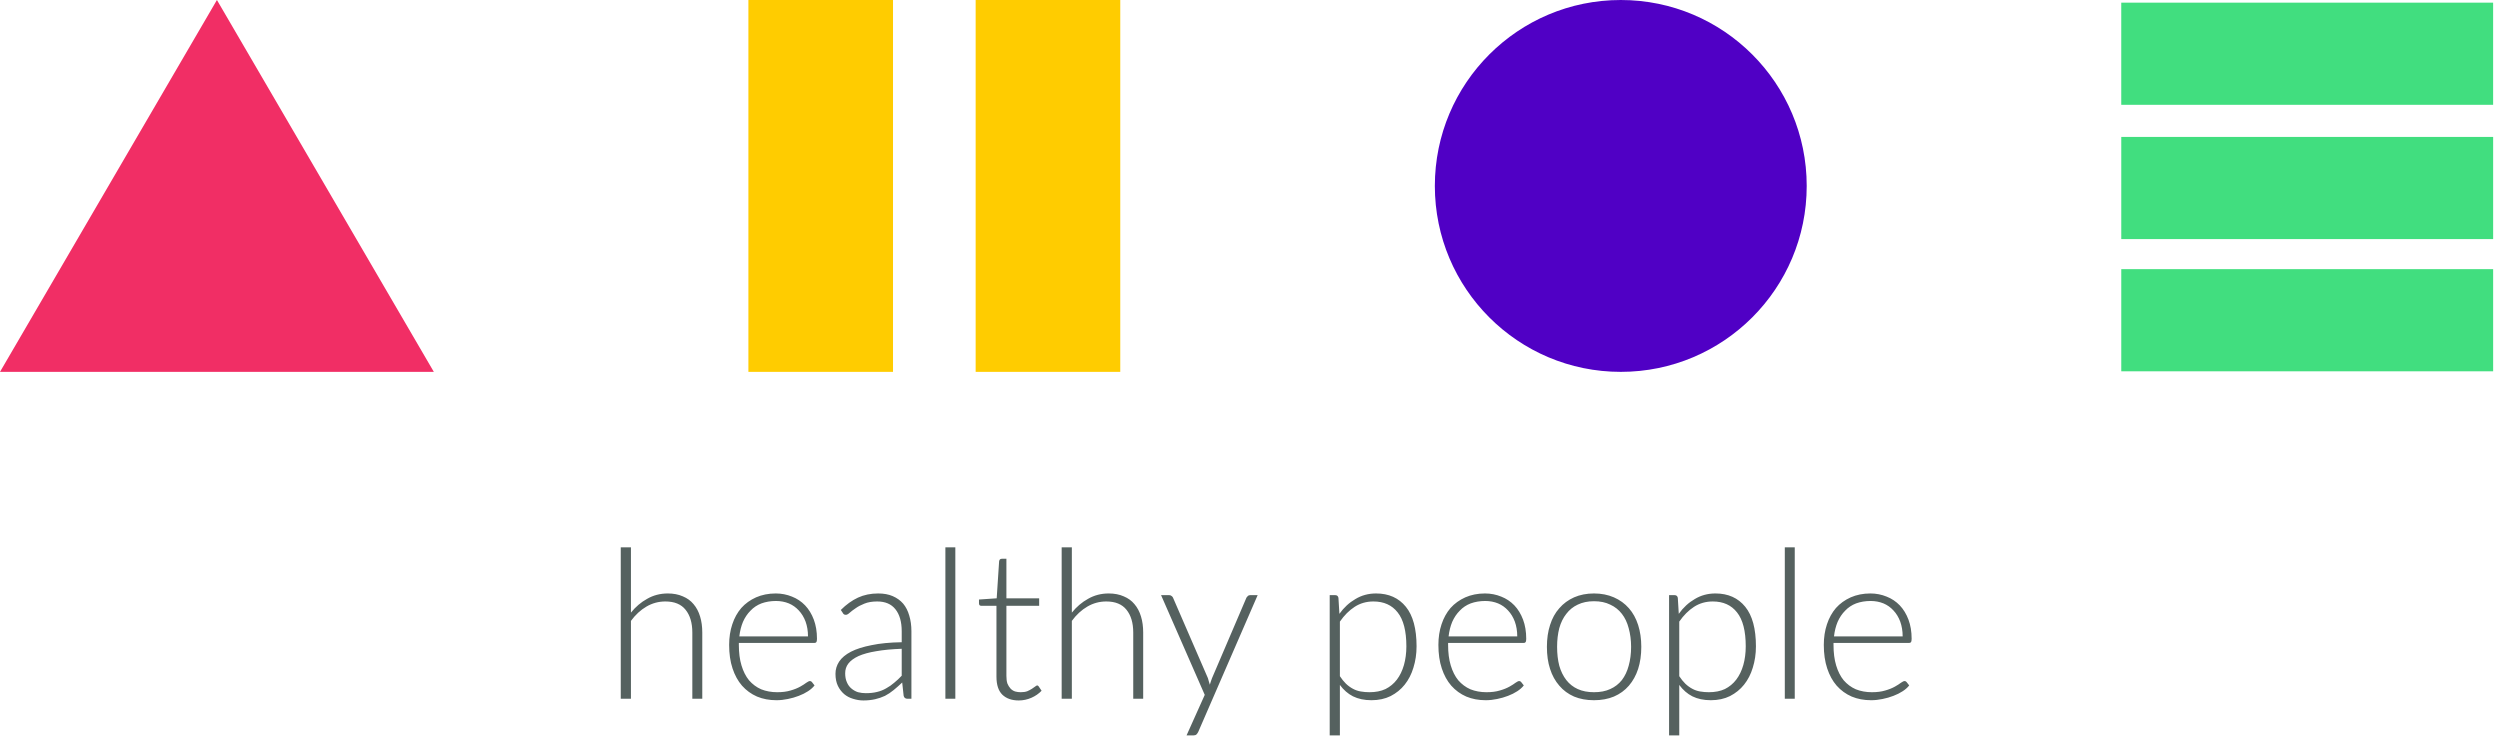
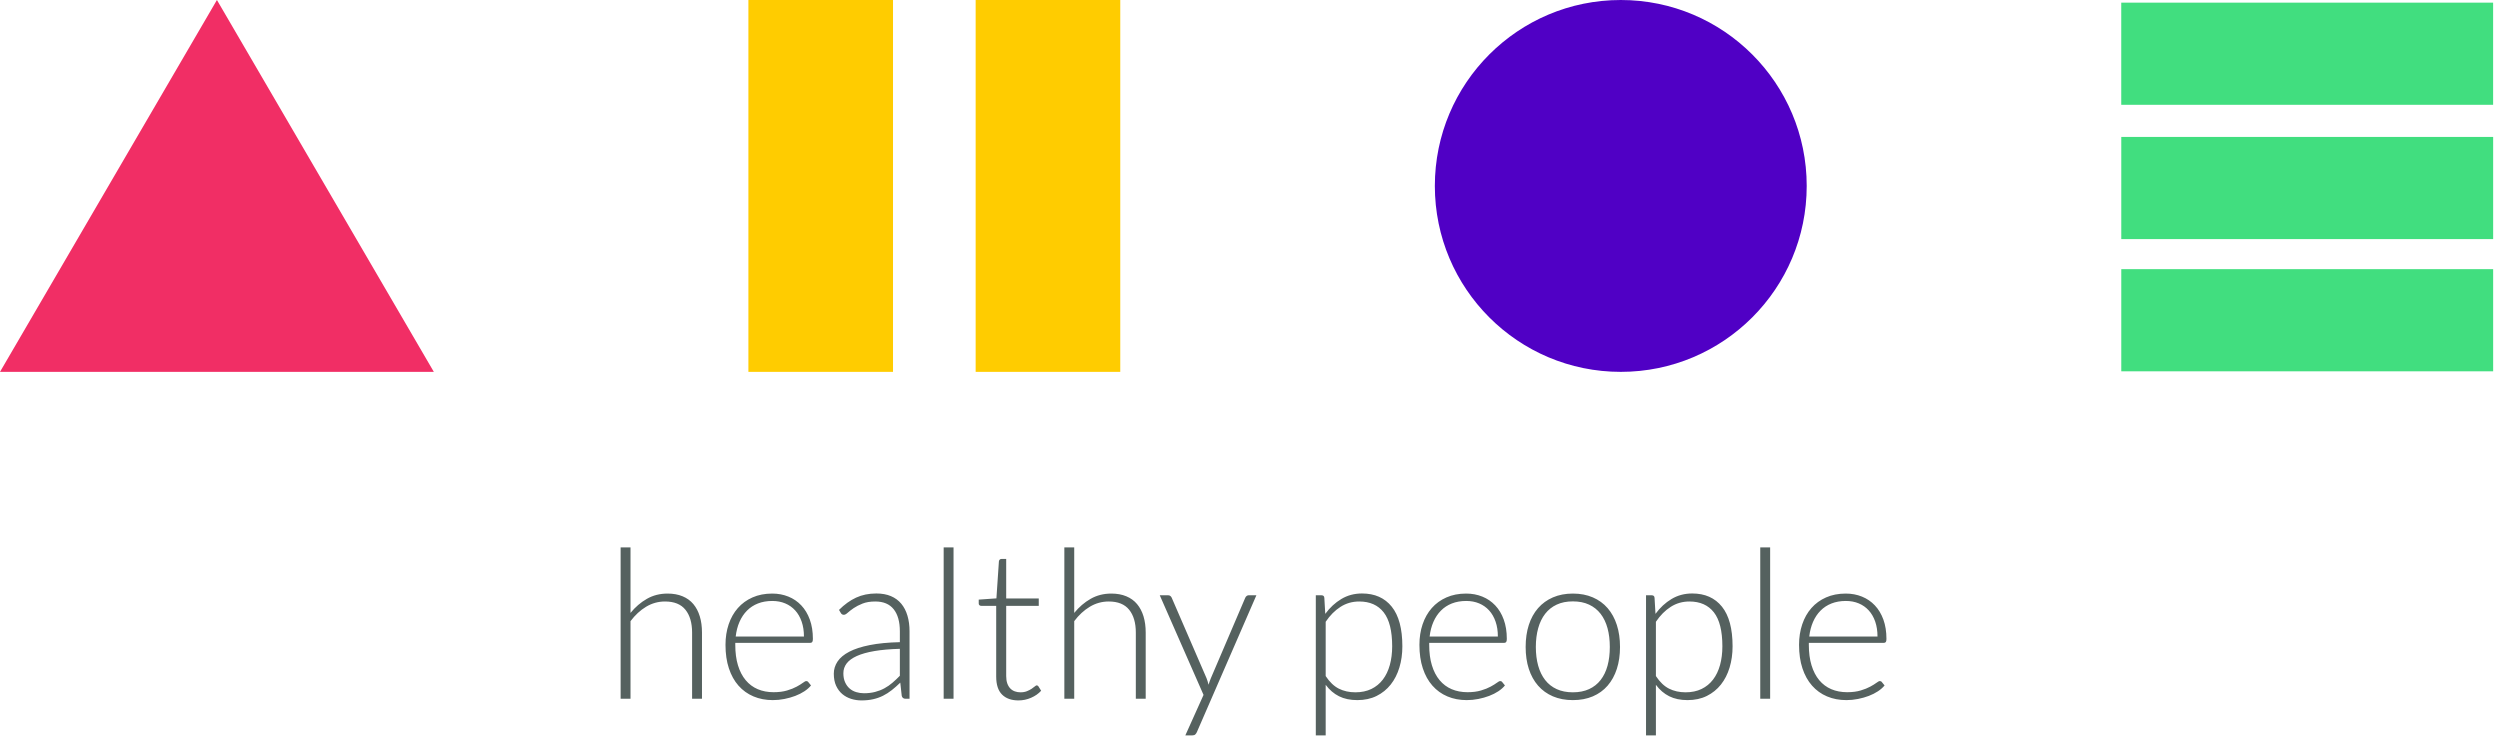
- <svg xmlns="http://www.w3.org/2000/svg" width="161" height="48" viewBox="0 0 161 48">
-   <g fill="none" fill-rule="evenodd">
-     <polygon fill="#F12E65" points="13.97 0 27.939 23.948 0 23.948" />
-     <g fill="#FC0" transform="translate(48.197)">
-       <rect width="9.313" height="23.948" />
-       <rect width="9.313" height="23.948" x="14.635" />
+ <svg xmlns="http://www.w3.org/2000/svg" width="161px" height="48px" viewBox="0 0 161 48" version="1.1">
+   <defs />
+   <g id="Page-1" stroke="none" stroke-width="1" fill="none" fill-rule="evenodd">
+     <g id="Artboard" transform="translate(-172, -144)">
+       <g id="alloe-logo" transform="translate(172, 144)">
+         <polygon id="Shape" fill="#F12E65" fill-rule="nonzero" points="13.97 0 27.939 23.948 0 23.948" />
+         <g id="Group" transform="translate(48.197, 0)" fill-rule="nonzero" fill="#FFCC00">
+           <rect id="Rectangle-path" x="0" y="0" width="9.313" height="23.948" />
+           <rect id="Rectangle-path" x="14.635" y="0" width="9.313" height="23.948" />
+         </g>
+         <circle id="Oval" fill="#5000C5" fill-rule="nonzero" cx="104.378" cy="11.974" r="11.974" />
+         <g id="Group" transform="translate(135.61, 0)" fill-rule="nonzero" fill="#41DE7F">
+           <rect id="Rectangle-path" transform="translate(12.974, 20.6225) rotate(-90) translate(-12.974, -20.6225) " x="9.684" y="8.649" width="6.579" height="23.948" />
+           <rect id="Rectangle-path" transform="translate(12.974, 12.1075) rotate(-90) translate(-12.974, -12.1075) " x="9.684" y="0.134" width="6.579" height="23.948" />
+           <rect id="Rectangle-path" transform="translate(12.973, 3.4605) rotate(-90) translate(-12.973, -3.4605) " x="9.684" y="-8.514" width="6.579" height="23.948" />
+         </g>
+         <path d="M39.968,45 L39.968,35.252 L40.605,35.252 L40.605,39.472 C40.913,39.093 41.265,38.79 41.66,38.565 C42.055,38.339 42.499,38.226 42.99,38.226 C43.356,38.226 43.679,38.284 43.958,38.401 C44.237,38.517 44.469,38.684 44.652,38.903 C44.835,39.122 44.973,39.385 45.067,39.694 C45.161,40.002 45.208,40.35 45.208,40.739 L45.208,45 L44.571,45 L44.571,40.739 C44.571,40.113 44.428,39.623 44.142,39.268 C43.857,38.913 43.419,38.736 42.829,38.736 C42.392,38.736 41.985,38.848 41.61,39.074 C41.235,39.299 40.9,39.609 40.605,40.002 L40.605,45 L39.968,45 Z M49.73,38.226 C50.106,38.226 50.453,38.291 50.772,38.421 C51.092,38.55 51.368,38.739 51.603,38.987 C51.837,39.235 52.021,39.539 52.152,39.901 C52.284,40.263 52.35,40.678 52.35,41.148 C52.35,41.246 52.335,41.313 52.306,41.349 C52.277,41.384 52.232,41.402 52.169,41.402 L47.352,41.402 L47.352,41.529 C47.352,42.03 47.41,42.47 47.526,42.849 C47.642,43.229 47.807,43.547 48.022,43.804 C48.236,44.061 48.495,44.254 48.799,44.384 C49.103,44.513 49.442,44.578 49.817,44.578 C50.152,44.578 50.443,44.541 50.688,44.467 C50.934,44.394 51.141,44.311 51.308,44.219 C51.476,44.128 51.609,44.045 51.707,43.972 C51.805,43.898 51.877,43.861 51.921,43.861 C51.979,43.861 52.024,43.883 52.055,43.928 L52.229,44.142 C52.122,44.276 51.98,44.401 51.804,44.518 C51.628,44.634 51.431,44.733 51.214,44.816 C50.998,44.898 50.765,44.964 50.518,45.013 C50.27,45.063 50.021,45.087 49.77,45.087 C49.315,45.087 48.9,45.008 48.524,44.849 C48.149,44.691 47.828,44.46 47.559,44.156 C47.291,43.852 47.085,43.48 46.94,43.04 C46.795,42.6 46.722,42.097 46.722,41.529 C46.722,41.051 46.79,40.61 46.926,40.206 C47.063,39.802 47.259,39.454 47.516,39.161 C47.773,38.868 48.088,38.639 48.461,38.474 C48.834,38.309 49.257,38.226 49.73,38.226 Z M49.737,38.702 C49.393,38.702 49.085,38.756 48.812,38.863 C48.54,38.97 48.304,39.124 48.106,39.325 C47.907,39.526 47.746,39.767 47.623,40.049 C47.5,40.33 47.419,40.645 47.379,40.993 L51.774,40.993 C51.774,40.636 51.725,40.316 51.626,40.032 C51.528,39.748 51.39,39.508 51.211,39.312 C51.032,39.115 50.818,38.964 50.568,38.859 C50.318,38.754 50.041,38.702 49.737,38.702 Z M58.32,45 C58.186,45 58.103,44.937 58.072,44.812 L57.978,43.962 C57.795,44.14 57.613,44.301 57.432,44.444 C57.251,44.587 57.062,44.707 56.866,44.806 C56.669,44.904 56.457,44.979 56.229,45.03 C56.001,45.082 55.751,45.107 55.479,45.107 C55.251,45.107 55.03,45.074 54.816,45.007 C54.601,44.94 54.411,44.837 54.246,44.699 C54.081,44.56 53.948,44.382 53.847,44.166 C53.747,43.949 53.697,43.689 53.697,43.385 C53.697,43.104 53.777,42.843 53.938,42.601 C54.099,42.36 54.35,42.15 54.692,41.972 C55.033,41.793 55.473,41.65 56.012,41.543 C56.55,41.436 57.196,41.373 57.951,41.355 L57.951,40.658 C57.951,40.042 57.818,39.567 57.553,39.235 C57.287,38.902 56.893,38.736 56.37,38.736 C56.048,38.736 55.775,38.78 55.549,38.87 C55.324,38.959 55.133,39.057 54.976,39.164 C54.82,39.272 54.693,39.37 54.594,39.459 C54.496,39.548 54.414,39.593 54.347,39.593 C54.257,39.593 54.19,39.553 54.146,39.472 L54.032,39.278 C54.38,38.93 54.746,38.666 55.13,38.488 C55.515,38.309 55.95,38.22 56.437,38.22 C56.794,38.22 57.107,38.277 57.375,38.39 C57.643,38.504 57.865,38.667 58.042,38.88 C58.218,39.092 58.351,39.349 58.44,39.65 C58.53,39.952 58.574,40.288 58.574,40.658 L58.574,45 L58.32,45 Z M55.64,44.645 C55.899,44.645 56.137,44.617 56.353,44.561 C56.57,44.505 56.771,44.427 56.956,44.327 C57.142,44.226 57.315,44.107 57.475,43.968 C57.636,43.83 57.795,43.68 57.951,43.519 L57.951,41.784 C57.317,41.802 56.771,41.85 56.313,41.928 C55.855,42.006 55.478,42.112 55.181,42.246 C54.884,42.38 54.665,42.54 54.524,42.725 C54.383,42.911 54.313,43.122 54.313,43.358 C54.313,43.582 54.35,43.775 54.424,43.938 C54.497,44.101 54.594,44.235 54.715,44.34 C54.836,44.445 54.976,44.522 55.137,44.571 C55.298,44.62 55.465,44.645 55.64,44.645 Z M61.408,35.252 L61.408,45 L60.772,45 L60.772,35.252 L61.408,35.252 Z M65.589,45.107 C65.138,45.107 64.786,44.982 64.534,44.732 C64.282,44.482 64.155,44.096 64.155,43.573 L64.155,39.017 L63.197,39.017 C63.148,39.017 63.108,39.004 63.077,38.977 C63.045,38.95 63.03,38.912 63.03,38.863 L63.03,38.615 L64.169,38.535 L64.33,36.149 C64.334,36.109 64.351,36.073 64.38,36.042 C64.409,36.011 64.448,35.995 64.497,35.995 L64.799,35.995 L64.799,38.541 L66.896,38.541 L66.896,39.017 L64.799,39.017 L64.799,43.539 C64.799,43.723 64.822,43.88 64.869,44.012 C64.916,44.144 64.981,44.252 65.063,44.337 C65.146,44.422 65.243,44.484 65.355,44.524 C65.466,44.565 65.587,44.585 65.716,44.585 C65.877,44.585 66.016,44.561 66.132,44.514 C66.248,44.467 66.349,44.416 66.433,44.36 C66.518,44.304 66.587,44.253 66.641,44.206 C66.695,44.159 66.737,44.136 66.768,44.136 C66.804,44.136 66.84,44.158 66.876,44.203 L67.05,44.484 C66.88,44.672 66.665,44.822 66.403,44.936 C66.142,45.05 65.871,45.107 65.589,45.107 Z M68.544,45 L68.544,35.252 L69.18,35.252 L69.18,39.472 C69.489,39.093 69.84,38.79 70.236,38.565 C70.631,38.339 71.074,38.226 71.566,38.226 C71.932,38.226 72.255,38.284 72.534,38.401 C72.813,38.517 73.044,38.684 73.227,38.903 C73.41,39.122 73.549,39.385 73.643,39.694 C73.736,40.002 73.783,40.35 73.783,40.739 L73.783,45 L73.147,45 L73.147,40.739 C73.147,40.113 73.004,39.623 72.718,39.268 C72.432,38.913 71.994,38.736 71.405,38.736 C70.967,38.736 70.561,38.848 70.185,39.074 C69.81,39.299 69.475,39.609 69.18,40.002 L69.18,45 L68.544,45 Z M77.08,47.144 C77.053,47.207 77.018,47.258 76.976,47.298 C76.933,47.338 76.872,47.358 76.792,47.358 L76.336,47.358 L77.508,44.752 L74.688,38.334 L75.217,38.334 C75.284,38.334 75.337,38.35 75.375,38.384 C75.413,38.417 75.44,38.454 75.458,38.494 L77.703,43.68 C77.73,43.747 77.753,43.815 77.773,43.884 C77.793,43.954 77.812,44.024 77.83,44.096 C77.852,44.024 77.876,43.954 77.9,43.884 C77.925,43.815 77.951,43.747 77.978,43.68 L80.195,38.494 C80.218,38.445 80.249,38.406 80.289,38.377 C80.329,38.348 80.374,38.334 80.423,38.334 L80.912,38.334 L77.08,47.144 Z M84.738,47.358 L84.738,38.334 L85.086,38.334 C85.144,38.334 85.191,38.346 85.227,38.37 C85.263,38.395 85.283,38.438 85.287,38.501 L85.347,39.533 C85.642,39.131 85.987,38.811 86.383,38.575 C86.778,38.338 87.221,38.22 87.713,38.22 C88.534,38.22 89.173,38.503 89.629,39.071 C90.084,39.638 90.312,40.489 90.312,41.623 C90.312,42.11 90.249,42.565 90.121,42.987 C89.994,43.409 89.807,43.775 89.562,44.085 C89.316,44.396 89.014,44.64 88.654,44.819 C88.294,44.998 87.88,45.087 87.411,45.087 C86.955,45.087 86.562,45.004 86.232,44.839 C85.901,44.674 85.616,44.428 85.374,44.102 L85.374,47.358 L84.738,47.358 Z M87.532,38.736 C87.089,38.736 86.689,38.851 86.329,39.081 C85.969,39.311 85.651,39.631 85.374,40.042 L85.374,43.539 C85.629,43.924 85.911,44.194 86.222,44.35 C86.532,44.506 86.886,44.585 87.284,44.585 C87.677,44.585 88.021,44.513 88.316,44.37 C88.61,44.227 88.857,44.025 89.056,43.764 C89.255,43.503 89.404,43.19 89.505,42.826 C89.605,42.462 89.656,42.061 89.656,41.623 C89.656,40.632 89.474,39.902 89.11,39.436 C88.746,38.969 88.22,38.736 87.532,38.736 Z M94.419,38.226 C94.795,38.226 95.142,38.291 95.461,38.421 C95.781,38.55 96.057,38.739 96.292,38.987 C96.526,39.235 96.71,39.539 96.841,39.901 C96.973,40.263 97.039,40.678 97.039,41.148 C97.039,41.246 97.024,41.313 96.995,41.349 C96.966,41.384 96.921,41.402 96.858,41.402 L92.041,41.402 L92.041,41.529 C92.041,42.03 92.099,42.47 92.215,42.849 C92.331,43.229 92.496,43.547 92.711,43.804 C92.925,44.061 93.184,44.254 93.488,44.384 C93.792,44.513 94.131,44.578 94.506,44.578 C94.841,44.578 95.132,44.541 95.377,44.467 C95.623,44.394 95.83,44.311 95.997,44.219 C96.165,44.128 96.298,44.045 96.396,43.972 C96.494,43.898 96.566,43.861 96.61,43.861 C96.668,43.861 96.713,43.883 96.744,43.928 L96.918,44.142 C96.811,44.276 96.669,44.401 96.493,44.518 C96.317,44.634 96.12,44.733 95.903,44.816 C95.687,44.898 95.454,44.964 95.207,45.013 C94.959,45.063 94.71,45.087 94.46,45.087 C94.004,45.087 93.589,45.008 93.213,44.849 C92.838,44.691 92.517,44.46 92.249,44.156 C91.98,43.852 91.774,43.48 91.629,43.04 C91.484,42.6 91.411,42.097 91.411,41.529 C91.411,41.051 91.479,40.61 91.615,40.206 C91.752,39.802 91.948,39.454 92.205,39.161 C92.462,38.868 92.777,38.639 93.15,38.474 C93.523,38.309 93.946,38.226 94.419,38.226 Z M94.426,38.702 C94.082,38.702 93.774,38.756 93.501,38.863 C93.229,38.97 92.993,39.124 92.795,39.325 C92.596,39.526 92.435,39.767 92.312,40.049 C92.189,40.33 92.108,40.645 92.068,40.993 L96.463,40.993 C96.463,40.636 96.414,40.316 96.315,40.032 C96.217,39.748 96.079,39.508 95.9,39.312 C95.721,39.115 95.507,38.964 95.257,38.859 C95.007,38.754 94.73,38.702 94.426,38.702 Z M101.293,38.226 C101.771,38.226 102.199,38.308 102.577,38.471 C102.954,38.634 103.272,38.865 103.531,39.164 C103.79,39.464 103.988,39.824 104.124,40.246 C104.26,40.668 104.329,41.141 104.329,41.663 C104.329,42.186 104.26,42.657 104.124,43.077 C103.988,43.497 103.79,43.857 103.531,44.156 C103.272,44.455 102.954,44.685 102.577,44.846 C102.199,45.007 101.771,45.087 101.293,45.087 C100.816,45.087 100.388,45.007 100.01,44.846 C99.633,44.685 99.314,44.455 99.052,44.156 C98.791,43.857 98.592,43.497 98.456,43.077 C98.32,42.657 98.252,42.186 98.252,41.663 C98.252,41.141 98.32,40.668 98.456,40.246 C98.592,39.824 98.791,39.464 99.052,39.164 C99.314,38.865 99.633,38.634 100.01,38.471 C100.388,38.308 100.816,38.226 101.293,38.226 Z M101.293,44.585 C101.691,44.585 102.038,44.516 102.335,44.38 C102.632,44.244 102.88,44.049 103.079,43.794 C103.278,43.539 103.426,43.232 103.525,42.873 C103.623,42.513 103.672,42.11 103.672,41.663 C103.672,41.221 103.623,40.819 103.525,40.457 C103.426,40.096 103.278,39.786 103.079,39.529 C102.88,39.273 102.632,39.075 102.335,38.937 C102.038,38.798 101.691,38.729 101.293,38.729 C100.896,38.729 100.549,38.798 100.252,38.937 C99.955,39.075 99.707,39.273 99.508,39.529 C99.309,39.786 99.16,40.096 99.059,40.457 C98.959,40.819 98.908,41.221 98.908,41.663 C98.908,42.11 98.959,42.513 99.059,42.873 C99.16,43.232 99.309,43.539 99.508,43.794 C99.707,44.049 99.955,44.244 100.252,44.38 C100.549,44.516 100.896,44.585 101.293,44.585 Z M106.004,47.358 L106.004,38.334 L106.352,38.334 C106.41,38.334 106.457,38.346 106.493,38.37 C106.528,38.395 106.549,38.438 106.553,38.501 L106.613,39.533 C106.908,39.131 107.253,38.811 107.648,38.575 C108.044,38.338 108.487,38.22 108.978,38.22 C109.8,38.22 110.439,38.503 110.895,39.071 C111.35,39.638 111.578,40.489 111.578,41.623 C111.578,42.11 111.514,42.565 111.387,42.987 C111.26,43.409 111.073,43.775 110.828,44.085 C110.582,44.396 110.279,44.64 109.92,44.819 C109.56,44.998 109.146,45.087 108.677,45.087 C108.221,45.087 107.828,45.004 107.498,44.839 C107.167,44.674 106.881,44.428 106.64,44.102 L106.64,47.358 L106.004,47.358 Z M108.797,38.736 C108.355,38.736 107.954,38.851 107.595,39.081 C107.235,39.311 106.917,39.631 106.64,40.042 L106.64,43.539 C106.895,43.924 107.177,44.194 107.488,44.35 C107.798,44.506 108.152,44.585 108.55,44.585 C108.943,44.585 109.287,44.513 109.581,44.37 C109.876,44.227 110.123,44.025 110.322,43.764 C110.521,43.503 110.67,43.19 110.771,42.826 C110.871,42.462 110.921,42.061 110.921,41.623 C110.921,40.632 110.739,39.902 110.375,39.436 C110.011,38.969 109.485,38.736 108.797,38.736 Z M113.997,35.252 L113.997,45 L113.36,45 L113.36,35.252 L113.997,35.252 Z M118.868,38.226 C119.243,38.226 119.59,38.291 119.909,38.421 C120.229,38.55 120.506,38.739 120.74,38.987 C120.975,39.235 121.158,39.539 121.29,39.901 C121.421,40.263 121.487,40.678 121.487,41.148 C121.487,41.246 121.473,41.313 121.444,41.349 C121.415,41.384 121.369,41.402 121.306,41.402 L116.489,41.402 L116.489,41.529 C116.489,42.03 116.547,42.47 116.663,42.849 C116.779,43.229 116.945,43.547 117.159,43.804 C117.374,44.061 117.633,44.254 117.936,44.384 C118.24,44.513 118.579,44.578 118.955,44.578 C119.29,44.578 119.58,44.541 119.826,44.467 C120.071,44.394 120.278,44.311 120.445,44.219 C120.613,44.128 120.746,44.045 120.844,43.972 C120.942,43.898 121.014,43.861 121.058,43.861 C121.117,43.861 121.161,43.883 121.192,43.928 L121.367,44.142 C121.259,44.276 121.118,44.401 120.941,44.518 C120.765,44.634 120.568,44.733 120.352,44.816 C120.135,44.898 119.903,44.964 119.655,45.013 C119.407,45.063 119.158,45.087 118.908,45.087 C118.452,45.087 118.037,45.008 117.662,44.849 C117.286,44.691 116.965,44.46 116.697,44.156 C116.429,43.852 116.222,43.48 116.077,43.04 C115.932,42.6 115.859,42.097 115.859,41.529 C115.859,41.051 115.927,40.61 116.064,40.206 C116.2,39.802 116.396,39.454 116.653,39.161 C116.91,38.868 117.225,38.639 117.598,38.474 C117.971,38.309 118.394,38.226 118.868,38.226 Z M118.874,38.702 C118.53,38.702 118.222,38.756 117.95,38.863 C117.677,38.97 117.442,39.124 117.243,39.325 C117.044,39.526 116.883,39.767 116.76,40.049 C116.638,40.33 116.556,40.645 116.516,40.993 L120.911,40.993 C120.911,40.636 120.862,40.316 120.764,40.032 C120.665,39.748 120.527,39.508 120.348,39.312 C120.17,39.115 119.955,38.964 119.705,38.859 C119.455,38.754 119.178,38.702 118.874,38.702 Z" id="healthy-people" fill="#55615F" />
+       </g>
    </g>
-     <circle cx="11.974" cy="11.974" r="11.974" fill="#5000C5" transform="translate(92.404)" />
-     <g fill="#41DE7F" transform="translate(136.61)">
-       <rect width="6.579" height="23.948" x="8.684" y="8.648" transform="rotate(-90 11.974 20.622)" />
-       <rect width="6.579" height="23.948" x="8.684" y=".133" transform="rotate(-90 11.974 12.107)" />
-       <rect width="6.579" height="23.948" x="8.684" y="-8.515" transform="rotate(-90 11.974 3.46)" />
-     </g>
-     <text fill="#55615F" font-family="Lato-Light, Lato" font-size="13.4" font-weight="300">
-       <tspan x="38.883" y="45">healthy people</tspan>
-     </text>
  </g>
</svg>
